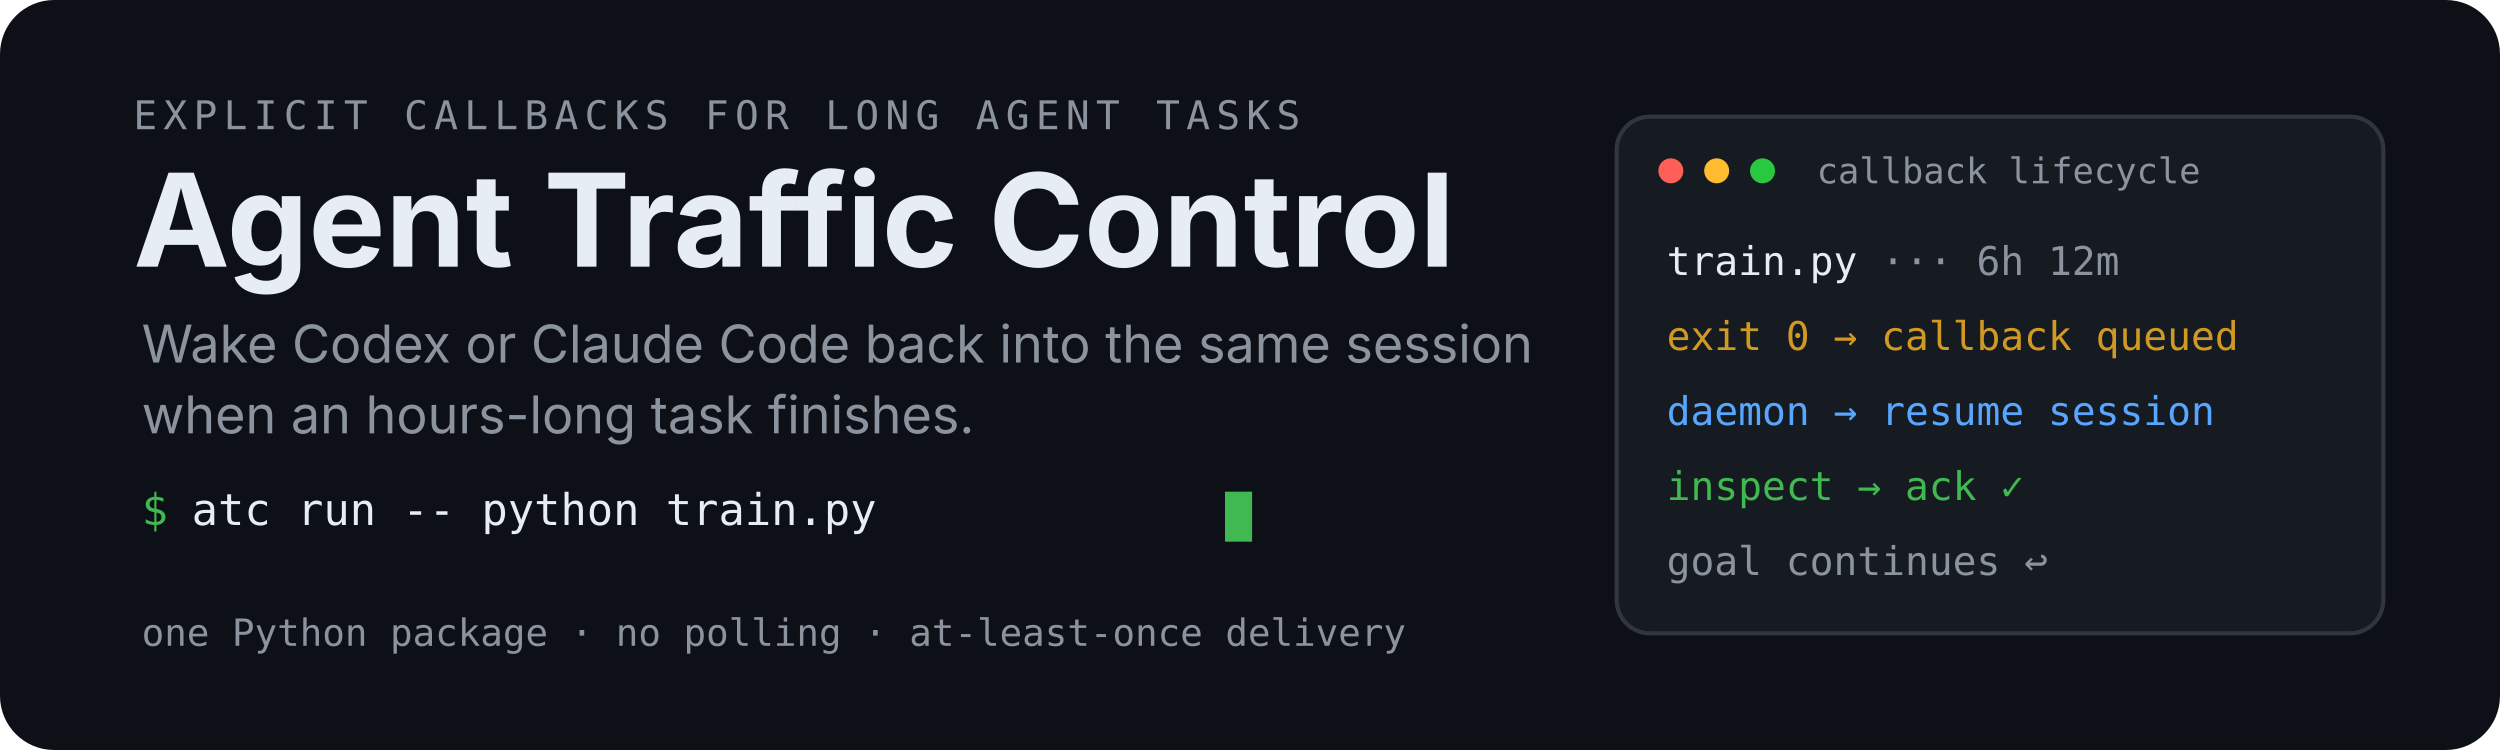
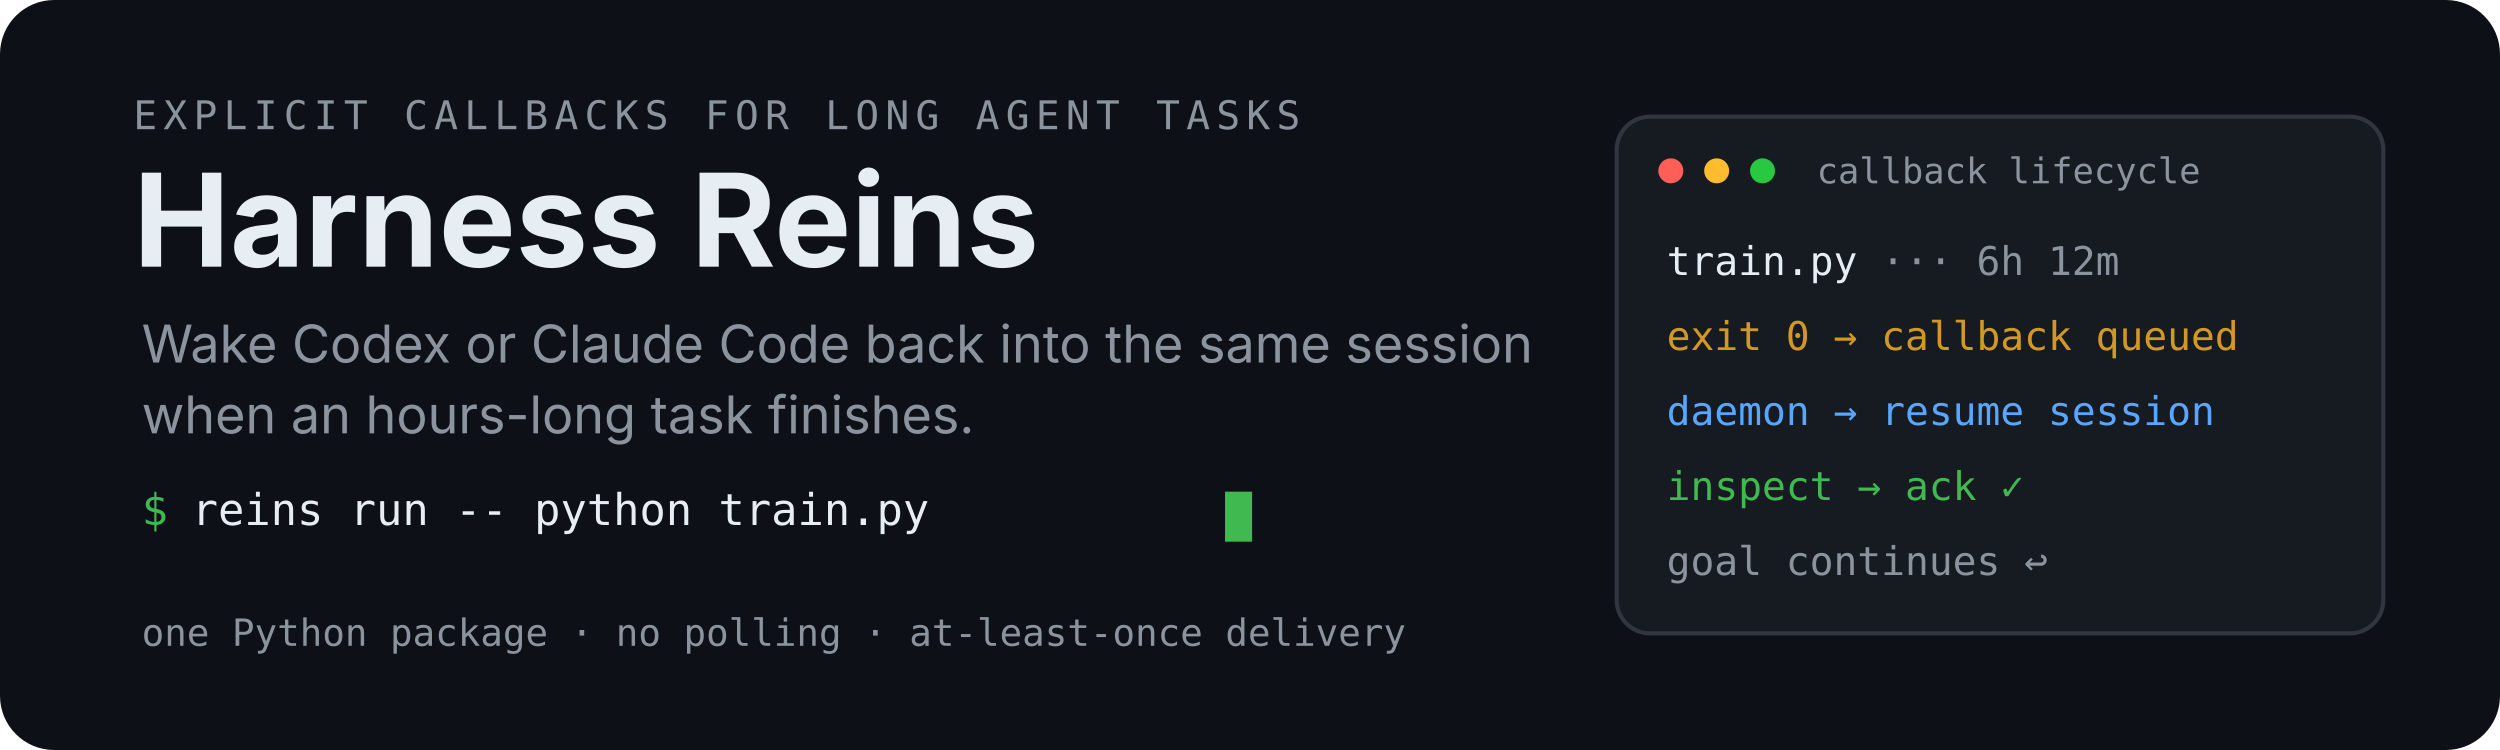
<svg xmlns="http://www.w3.org/2000/svg" width="1200" height="360" viewBox="0 0 1200 360" role="img" aria-labelledby="title desc">
  <rect width="1200" height="360" rx="26" fill="#0d1117" />
  <g id="title-block" transform="translate(64 62)">
    <text x="0" y="0" font-family="ui-monospace, SFMono-Regular, Menlo, monospace" font-size="19" letter-spacing="3" fill="#8b949e">EXPLICIT CALLBACKS FOR LONG AGENT TASKS</text>
-     <text x="0" y="66" font-family="-apple-system, BlinkMacSystemFont, Segoe UI, PingFang SC, sans-serif" font-size="62" font-weight="700" fill="#e6edf3">Agent Traffic Control</text>
+     <text x="0" y="66" font-family="-apple-system, BlinkMacSystemFont, Segoe UI, PingFang SC, sans-serif" font-size="62" font-weight="700" fill="#e6edf3">Harness Reins</text>
    <text x="4" y="112" font-family="-apple-system, BlinkMacSystemFont, Segoe UI, PingFang SC, sans-serif" font-size="25" fill="#8b949e">Wake Codex or Claude Code back into the same session</text>
    <text x="4" y="146" font-family="-apple-system, BlinkMacSystemFont, Segoe UI, PingFang SC, sans-serif" font-size="25" fill="#8b949e">when an hours-long task finishes.</text>
    <g transform="translate(4 190)" font-family="ui-monospace, SFMono-Regular, Menlo, monospace" font-size="21">
      <text x="0" y="0" fill="#3fb950">$</text>
-       <text x="24" y="0" fill="#e6edf3">atc run -- python train.py</text>
+       <text x="24" y="0" fill="#e6edf3">reins run -- python train.py</text>
      <rect x="520" y="-16" width="13" height="24" fill="#3fb950" />
    </g>
    <text x="4" y="248" font-family="ui-monospace, SFMono-Regular, Menlo, monospace" font-size="18" fill="#8b949e">one Python package · no polling · at-least-once delivery</text>
  </g>
  <g id="lifecycle-card" transform="translate(776 56)">
    <rect width="368" height="248" rx="16" fill="#161b22" stroke="#30363d" stroke-width="2" />
    <circle cx="26" cy="26" r="6" fill="#ff5f57" />
    <circle cx="48" cy="26" r="6" fill="#febc2e" />
    <circle cx="70" cy="26" r="6" fill="#28c840" />
    <text x="96" y="32" font-family="ui-monospace, SFMono-Regular, Menlo, monospace" font-size="17" fill="#8b949e">callback lifecycle</text>
    <g font-family="ui-monospace, SFMono-Regular, Menlo, monospace" font-size="19">
      <text x="24" y="76" fill="#e6edf3">train.py <tspan fill="#8b949e">··· 6h 12m</tspan>
      </text>
      <text x="24" y="112" fill="#d29922">exit 0 → callback queued</text>
      <text x="24" y="148" fill="#58a6ff">daemon → resume session</text>
      <text x="24" y="184" fill="#3fb950">inspect → ack ✓</text>
      <text x="24" y="220" fill="#8b949e">goal continues ↩</text>
    </g>
  </g>
</svg>
